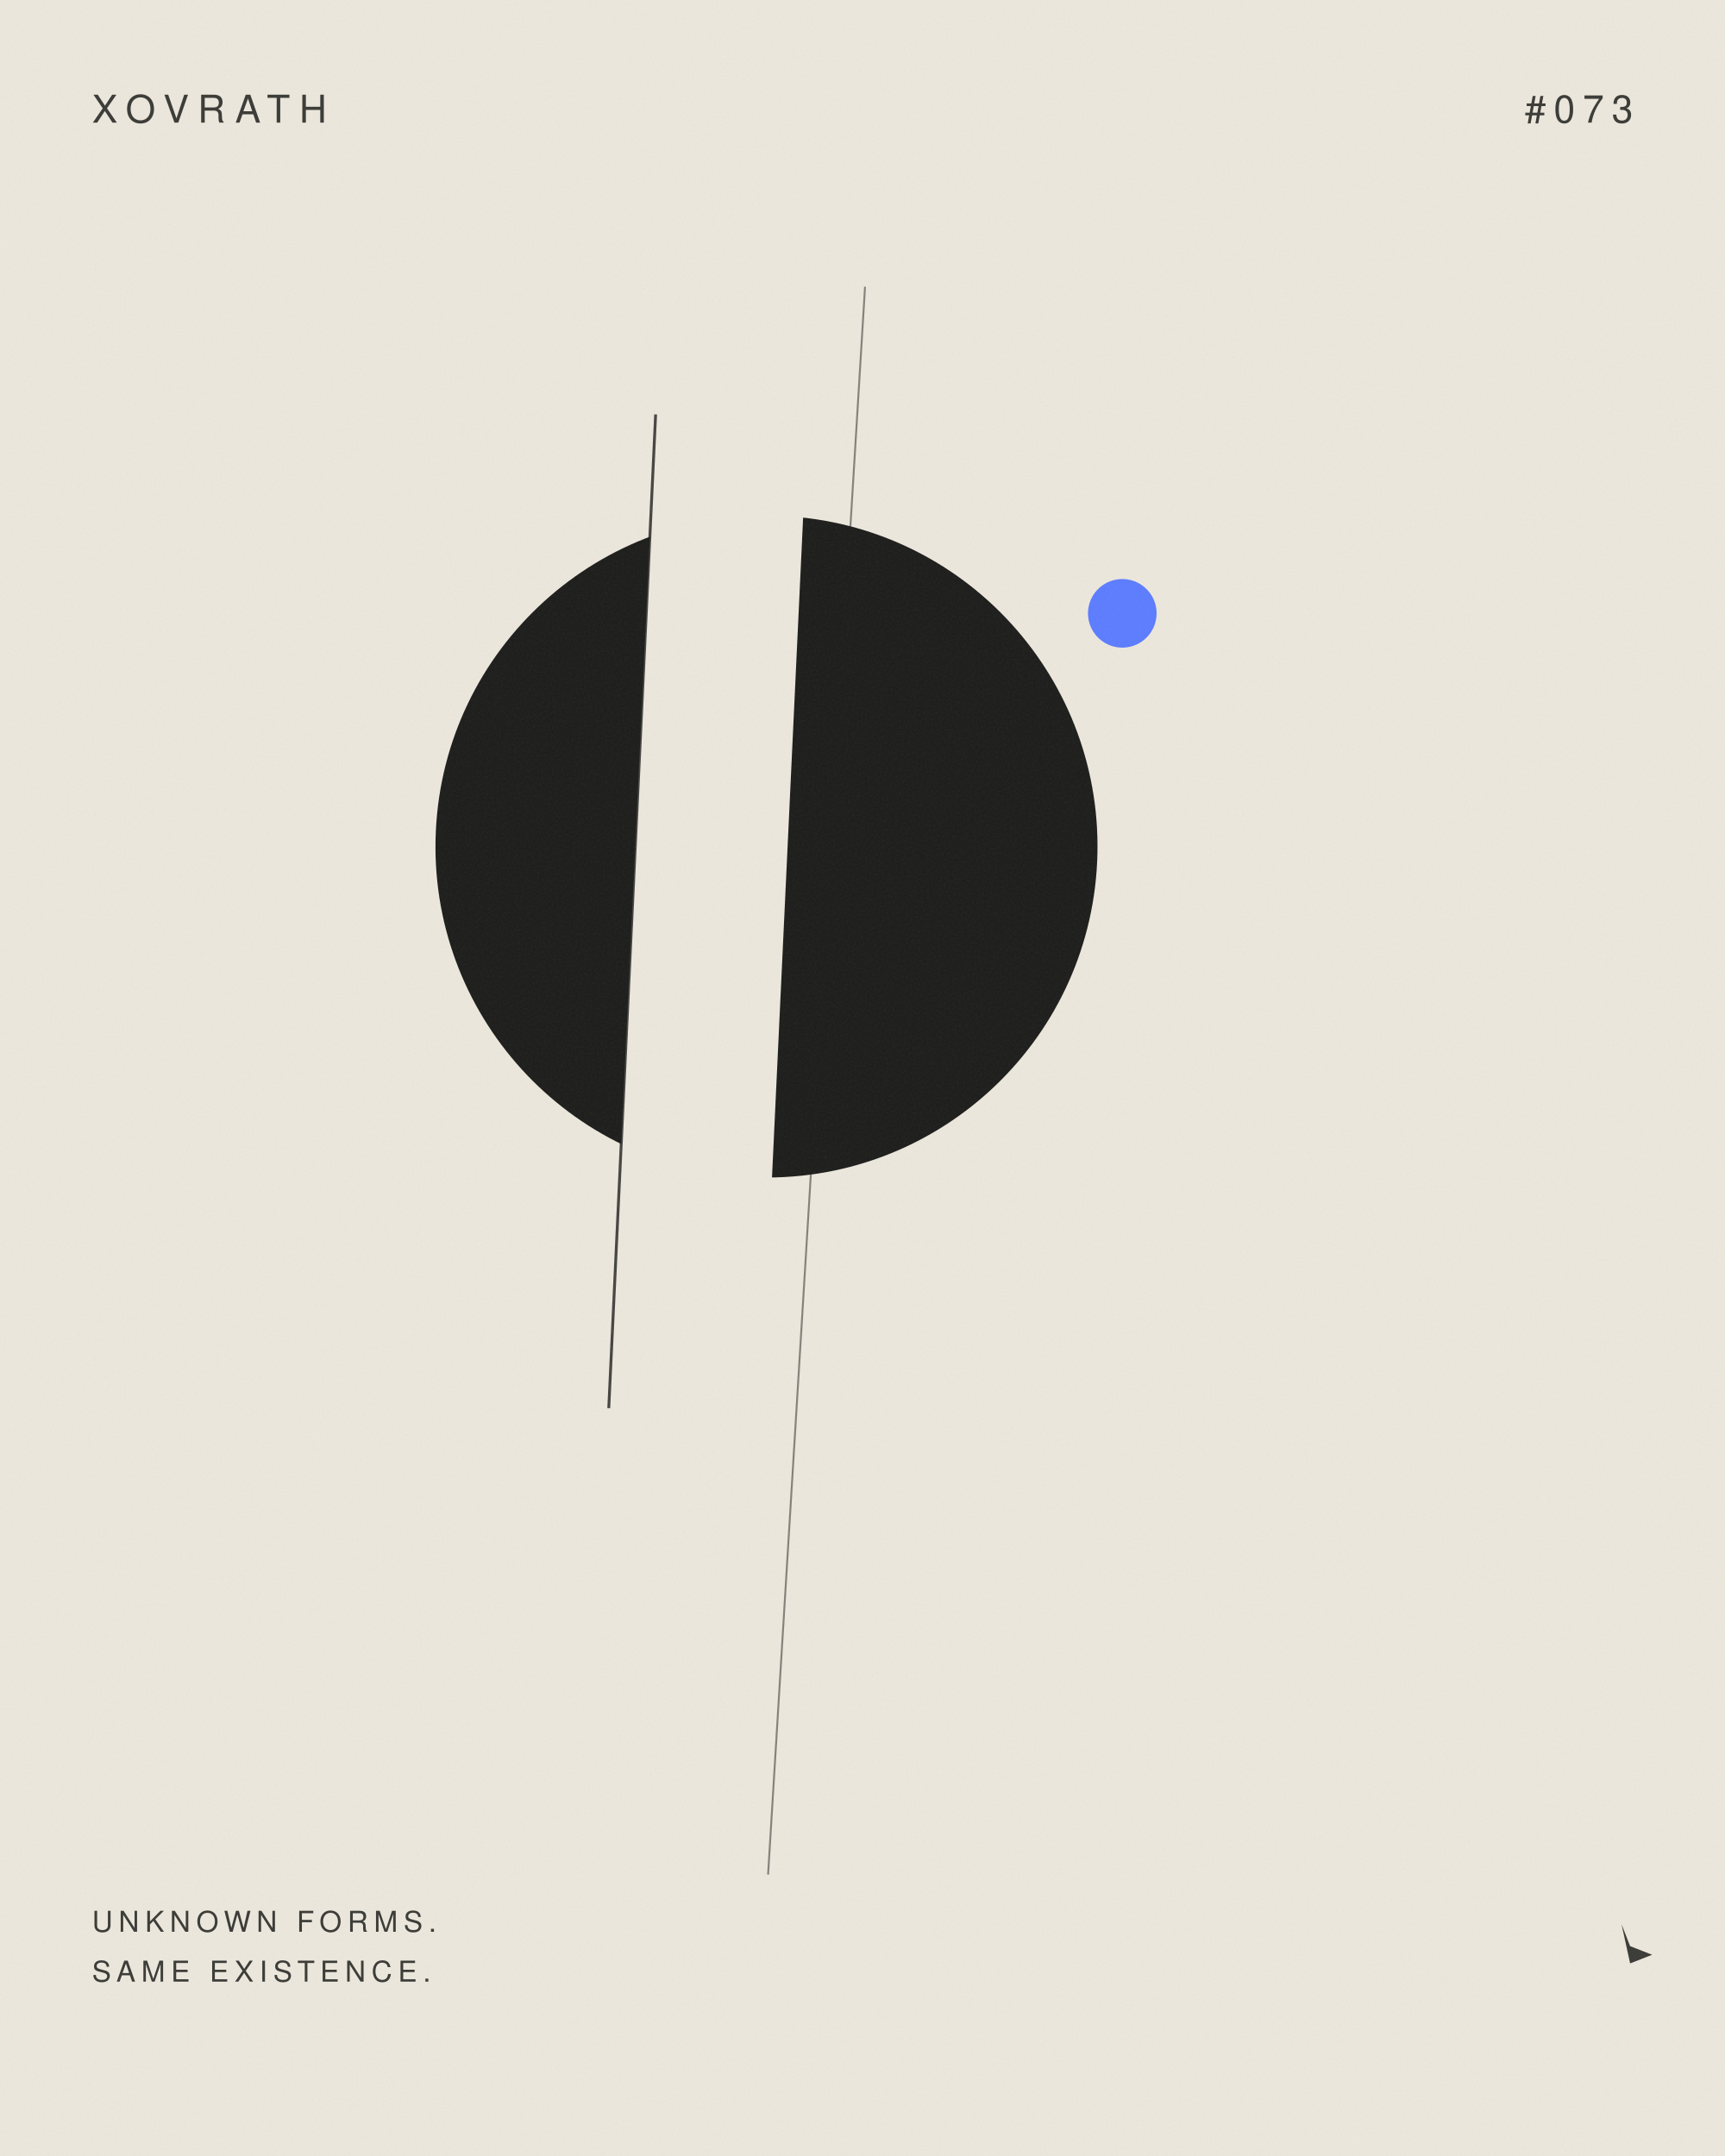
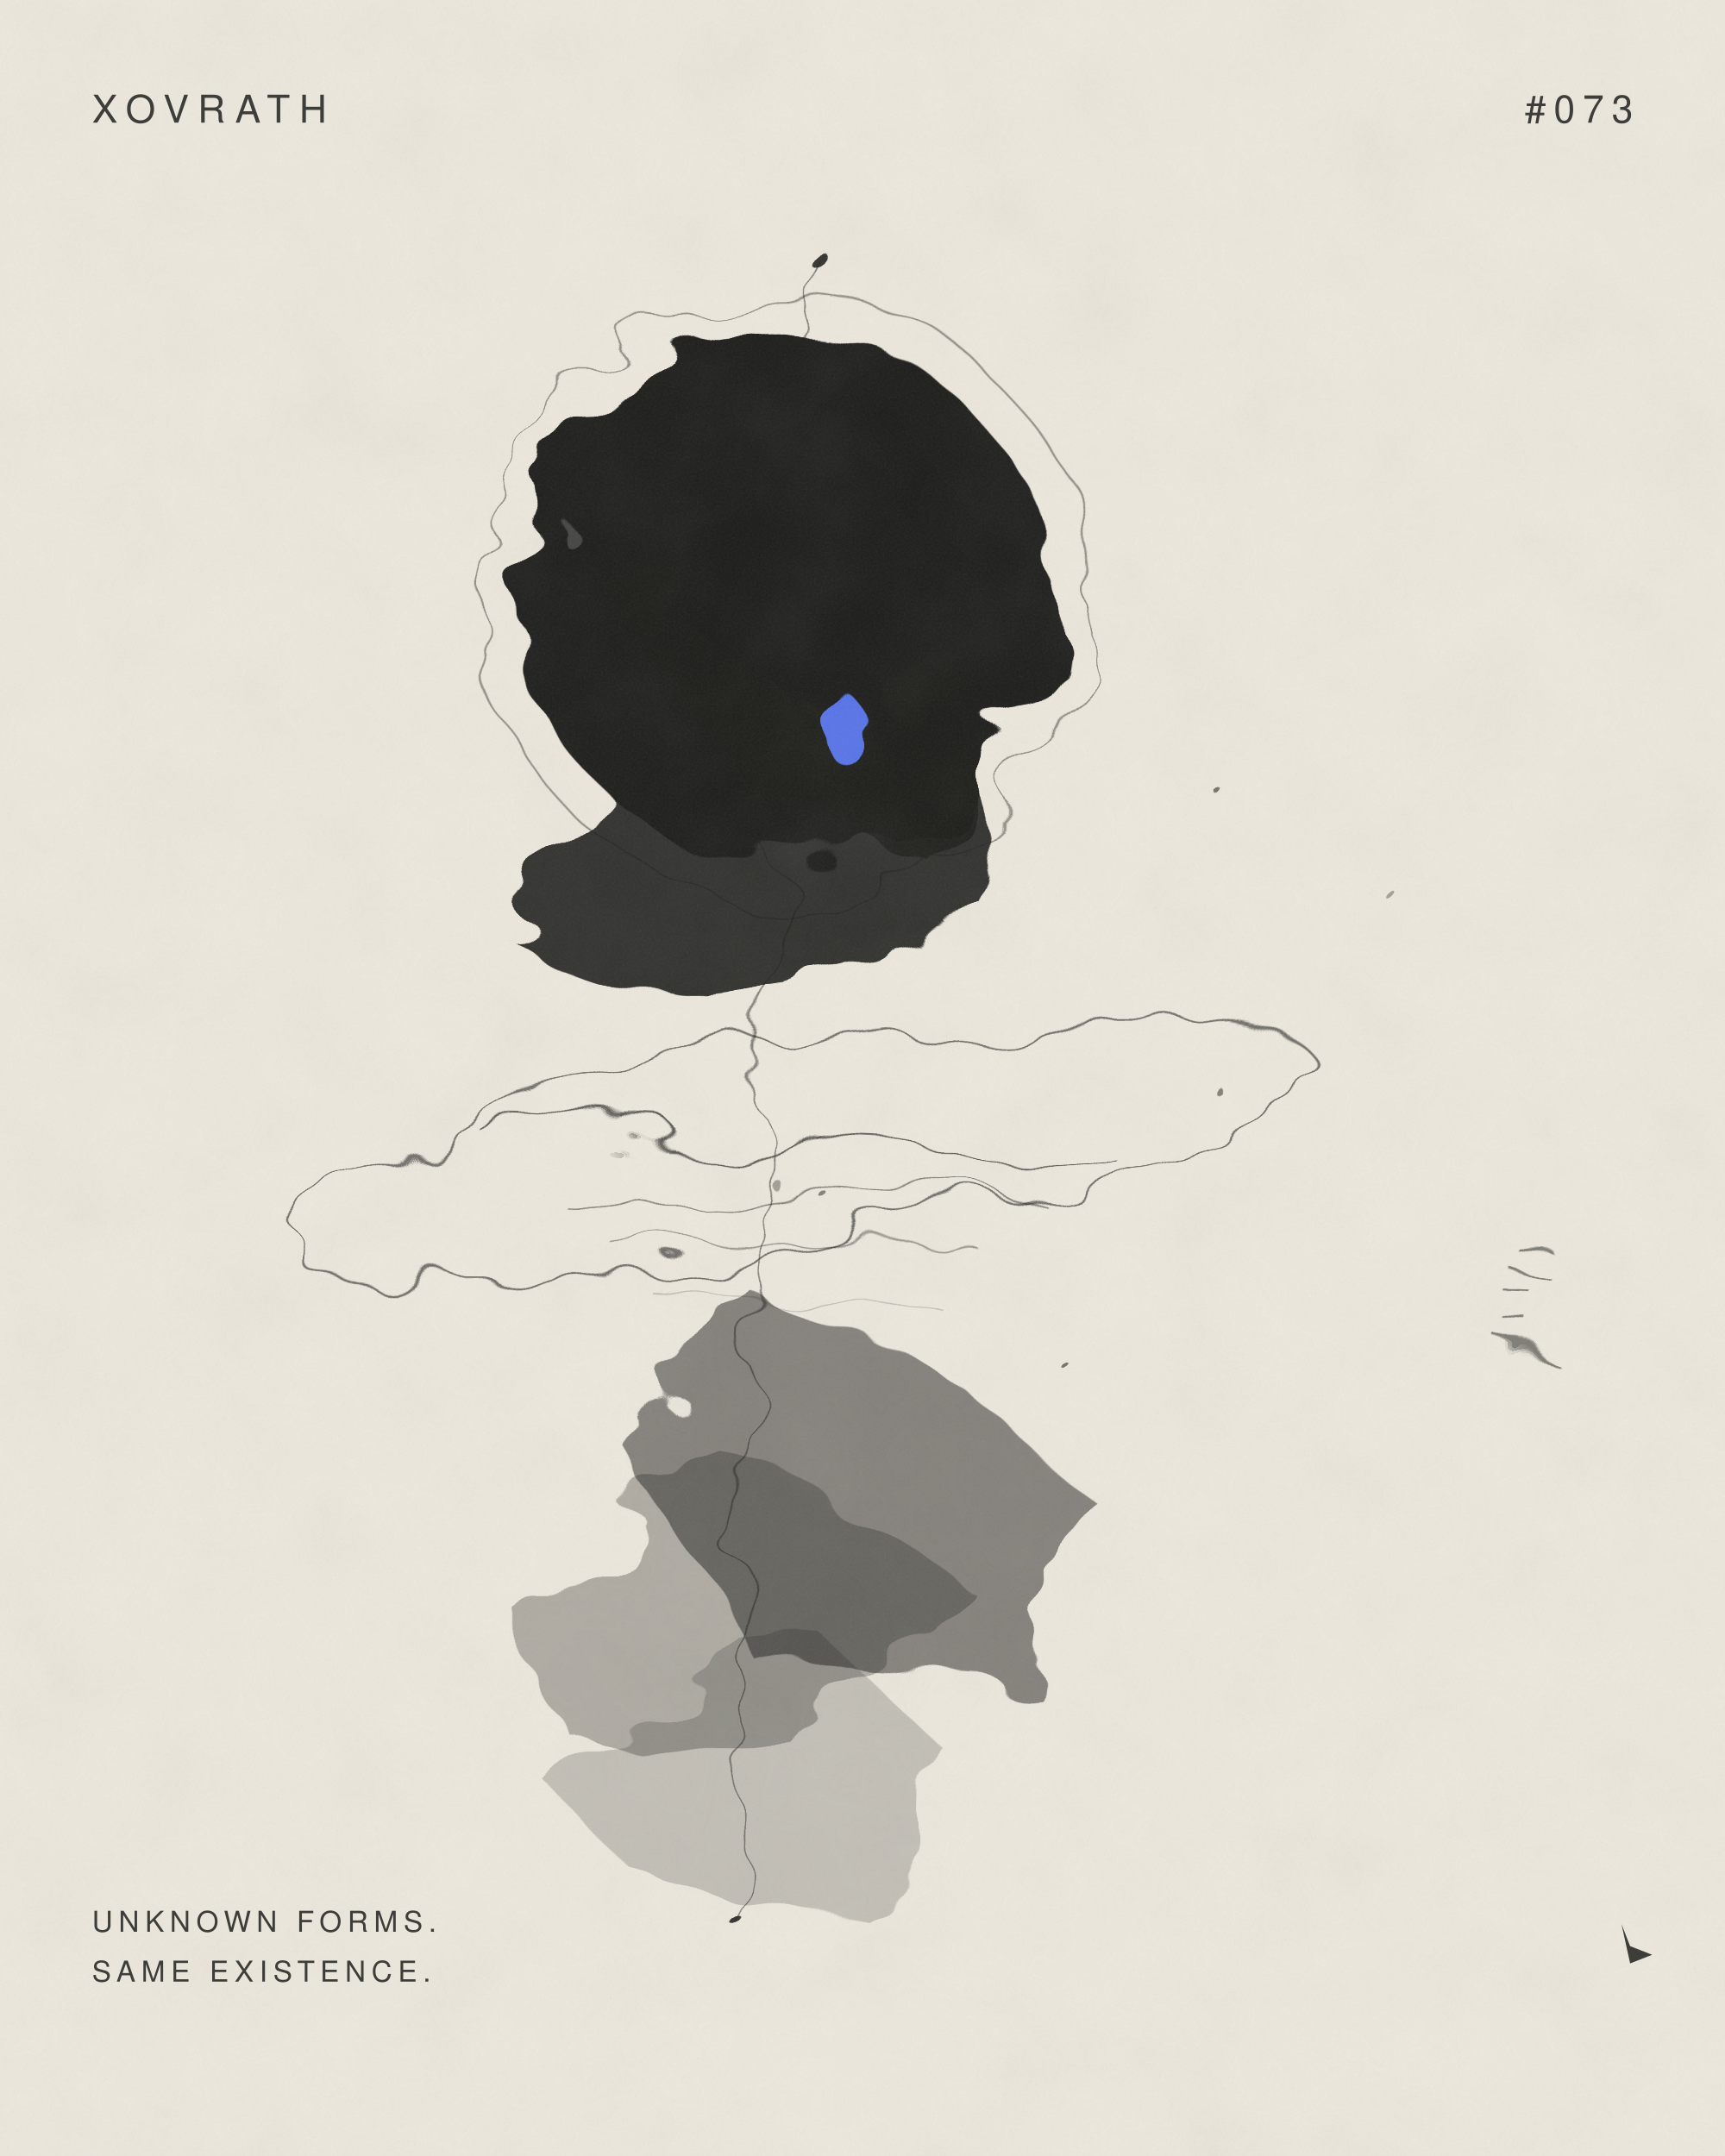
<svg xmlns="http://www.w3.org/2000/svg" viewBox="0 0 900 1125" width="900" height="1125">
+   <defs>
+     <filter id="warp" x="-20%" y="-20%" width="140%" height="140%">
+       <feTurbulence type="fractalNoise" baseFrequency="0.012 0.02" numOctaves="3" seed="73" result="n" />
+       <feDisplacementMap in="SourceGraphic" in2="n" scale="55" />
+     </filter>
+     <filter id="g">
+       <feTurbulence type="fractalNoise" baseFrequency="0.9" numOctaves="2" stitchTiles="stitch" />
+       <feColorMatrix type="saturate" values="0" />
+     </filter>
+     <filter id="g2">
+       <feTurbulence type="fractalNoise" baseFrequency="0.02" numOctaves="4" seed="3" stitchTiles="stitch" />
+       <feColorMatrix type="saturate" values="0" />
+     </filter>
+   </defs>
  <rect width="900" height="1125" fill="#ece7dc" />
  <g transform="rotate(2.7 450 545)">
-     <circle cx="395.1" cy="444.2" r="172.7" fill="#1c1c1a" />
-     <rect x="326.7" y="240.8" width="79.4" height="519.2" fill="#ece7dc" />
-     <line x1="326.7" y1="221.7" x2="326.7" y2="740.8" stroke="#1c1c1a" stroke-width="1.5" opacity="0.8" />
-     <line x1="432.7" y1="150" x2="421.2" y2="980" stroke="#1c1c1a" stroke-width="1" opacity="0.5" />
-     <circle cx="574.8" cy="313.9" r="17.9" fill="#5b7cff" />
+     <g filter="url(#warp)">
+       <circle cx="398.1" cy="314.2" r="137.6" fill="#1c1c1a" />
+       <circle cx="398.1" cy="314.2" r="157.6" fill="none" stroke="#1c1c1a" stroke-width="1" opacity="0.45" />
+       <line x1="401" y1="130" x2="401" y2="1000" stroke="#1c1c1a" stroke-width="1" opacity="0.5" />
+       <circle cx="401" cy="130" r="4.9" fill="#1c1c1a" opacity="0.9" />
+       <circle cx="401" cy="1000" r="3.2" fill="#1c1c1a" opacity="0.9" />
+       <polygon points="516.1,476.3 410.2,517.5 372.2,528.1 262.2,496 375,343.5 487.8,353.9" fill="#1c1c1a" fill-opacity="0.9" />
+       <polygon points="514.2,367.9 482.1,449.7 383.1,420.6 304.3,315.5 327.1,297.7 443.2,292.1" fill="#1c1c1a" fill-opacity="0.8" />
+       <polygon points="497.2,268.8 459.5,397.1 417.9,368.1 342.4,333.2 362.6,249.1 438.3,196.9" fill="#1c1c1a" fill-opacity="0.6" />
+       <polygon points="572.2,767.1 511.1,721.5 394.2,672.6 337.1,762.1 413.6,872.7 553.3,875.8" fill="#1c1c1a" fill-opacity="0.5" />
+       <polygon points="522.3,828.5 420.4,770.8 385,760 291.5,857.5 319.1,916.7 432.8,913.5" fill="#1c1c1a" fill-opacity="0.3" />
+       <polygon points="509.1,909.8 445.7,856.6 398.2,854.8 309.8,944.4 344,974.9 477.9,1005.1" fill="#1c1c1a" fill-opacity="0.2" />
+       <line x1="253.2" y1="599.3" x2="585.3" y2="599.3" stroke="#1c1c1a" stroke-width="1" opacity="0.7" />
+       <line x1="287.9" y1="625.3" x2="550.6" y2="625.3" stroke="#1c1c1a" stroke-width="1" opacity="0.5" />
+       <line x1="320.5" y1="651.3" x2="518" y2="651.3" stroke="#1c1c1a" stroke-width="1" opacity="0.4" />
+       <line x1="344.2" y1="677.3" x2="494.3" y2="677.3" stroke="#1c1c1a" stroke-width="1" opacity="0.2" />
+       <ellipse cx="419.3" cy="601.3" rx="274.9" ry="53" fill="none" stroke="#1c1c1a" stroke-width="1.2" opacity="0.6" transform="rotate(-11.7 419.3 601.3)" />
+       <line x1="799.9" y1="639" x2="817.7" y2="639" stroke="#555550" stroke-width="1.5" opacity="0.75" />
+       <line x1="799.9" y1="653" x2="817.2" y2="653" stroke="#555550" stroke-width="1.5" opacity="0.75" />
+       <line x1="799.9" y1="667" x2="813.3" y2="667" stroke="#555550" stroke-width="1.5" opacity="0.75" />
+       <line x1="799.9" y1="681" x2="812" y2="681" stroke="#555550" stroke-width="1.5" opacity="0.75" />
+       <line x1="799.9" y1="695" x2="820.4" y2="695" stroke="#555550" stroke-width="1.5" opacity="0.75" />
+       <circle cx="622.3" cy="397.6" r="1.9" fill="#555550" opacity="0.8" />
+       <circle cx="634.4" cy="558" r="2.1" fill="#555550" opacity="0.7" />
+       <circle cx="405.4" cy="617" r="2.7" fill="#555550" opacity="0.5" />
+       <circle cx="569.6" cy="713.4" r="2.1" fill="#555550" opacity="0.8" />
+       <circle cx="283.2" cy="285.6" r="4.5" fill="#555550" opacity="0.7" />
+       <circle cx="717.7" cy="450.3" r="2.7" fill="#555550" opacity="0.5" />
+       <circle cx="438.9" cy="629.9" r="2.1" fill="#555550" opacity="0.7" />
+       <circle cx="435.8" cy="383.8" r="14.5" fill="#5b7cff" fill-opacity="0.9" />
+     </g>
  </g>
-   <filter id="g">
-     <feTurbulence type="fractalNoise" baseFrequency="0.9" numOctaves="2" stitchTiles="stitch" />
-     <feColorMatrix type="saturate" values="0" />
-   </filter>
-   <rect width="900" height="1125" filter="url(#g)" opacity="0.06" />
+   <rect width="900" height="1125" filter="url(#g)" opacity="0.07" />
+   <rect width="900" height="1125" filter="url(#g2)" opacity="0.06" />
  <text x="48" y="64" font-family="Helvetica, Arial, sans-serif" font-size="20" letter-spacing="5" fill="#3d3d39">XOVRATH</text>
  <text x="852" y="64" text-anchor="end" font-family="Helvetica, Arial, sans-serif" font-size="20" letter-spacing="4" fill="#3d3d39">#073</text>
  <text x="48" y="1008" font-family="Helvetica, Arial, sans-serif" font-size="15" letter-spacing="3" fill="#3d3d39">UNKNOWN FORMS.</text>
  <text x="48" y="1034" font-family="Helvetica, Arial, sans-serif" font-size="15" letter-spacing="3" fill="#3d3d39">SAME EXISTENCE.</text>
  <path d="M 846 1004 L 850.5 1015.5 L 862 1020 L 850.5 1024.5 Z" fill="#3d3d39" />
</svg>
